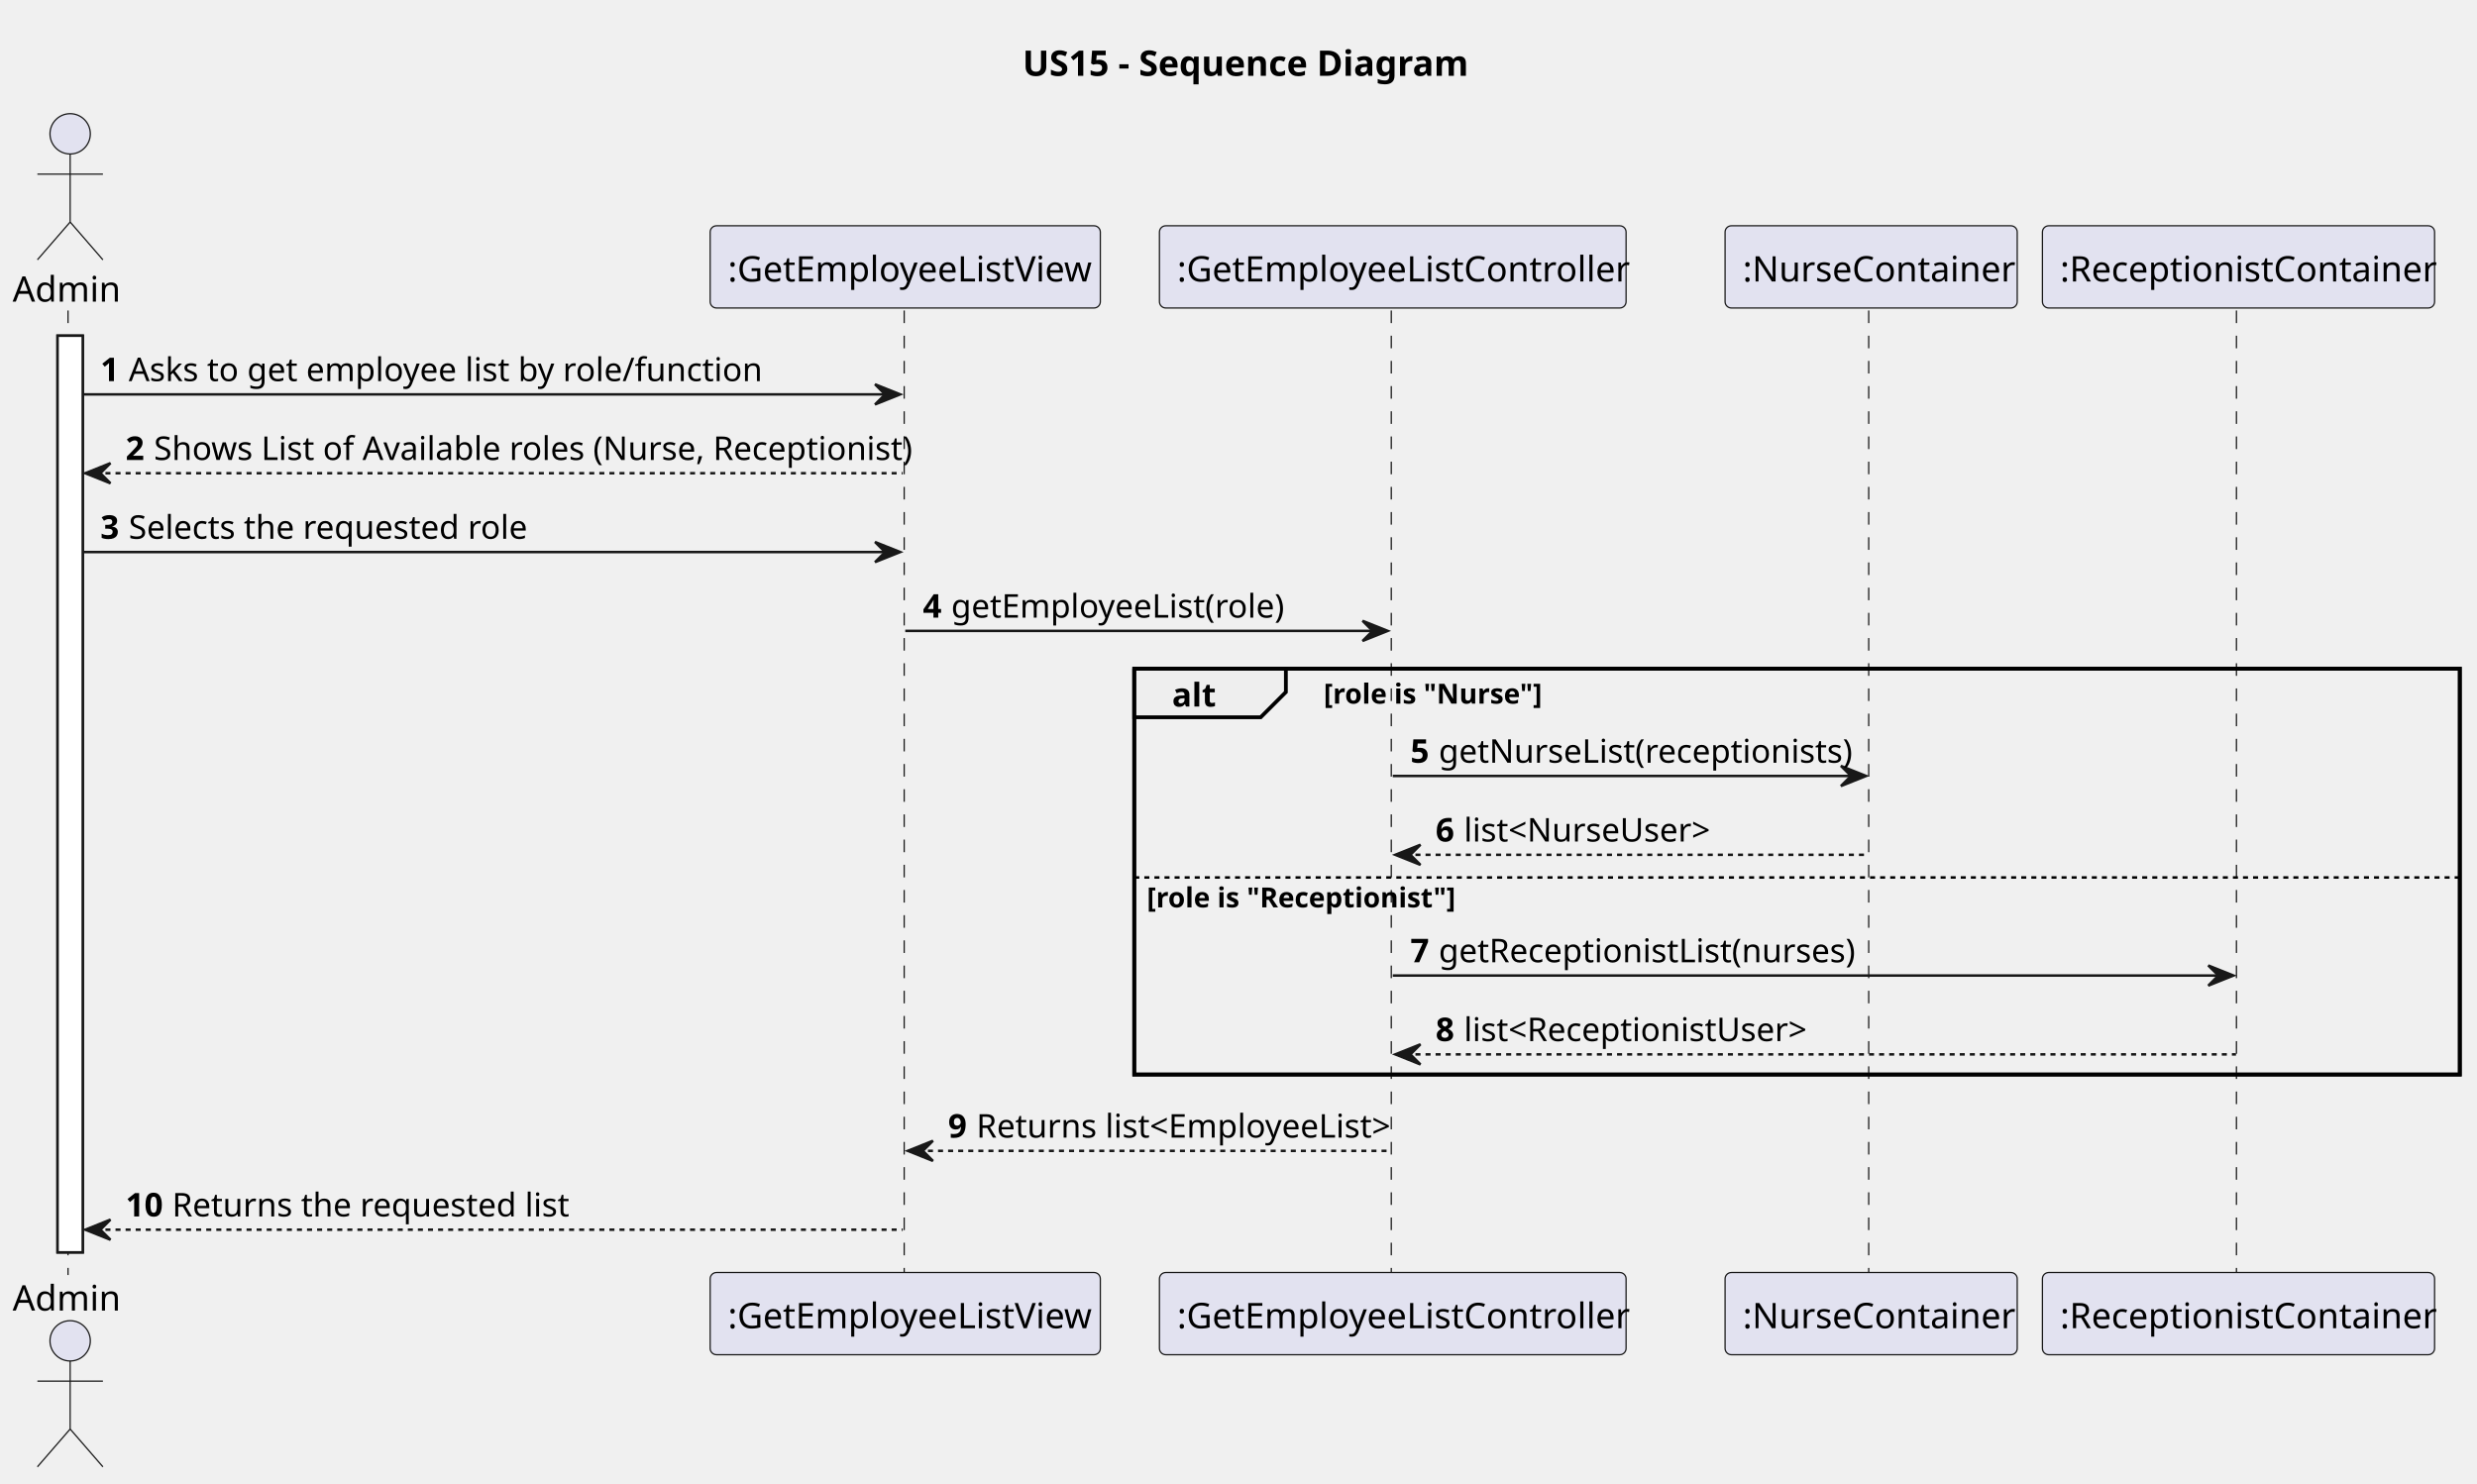
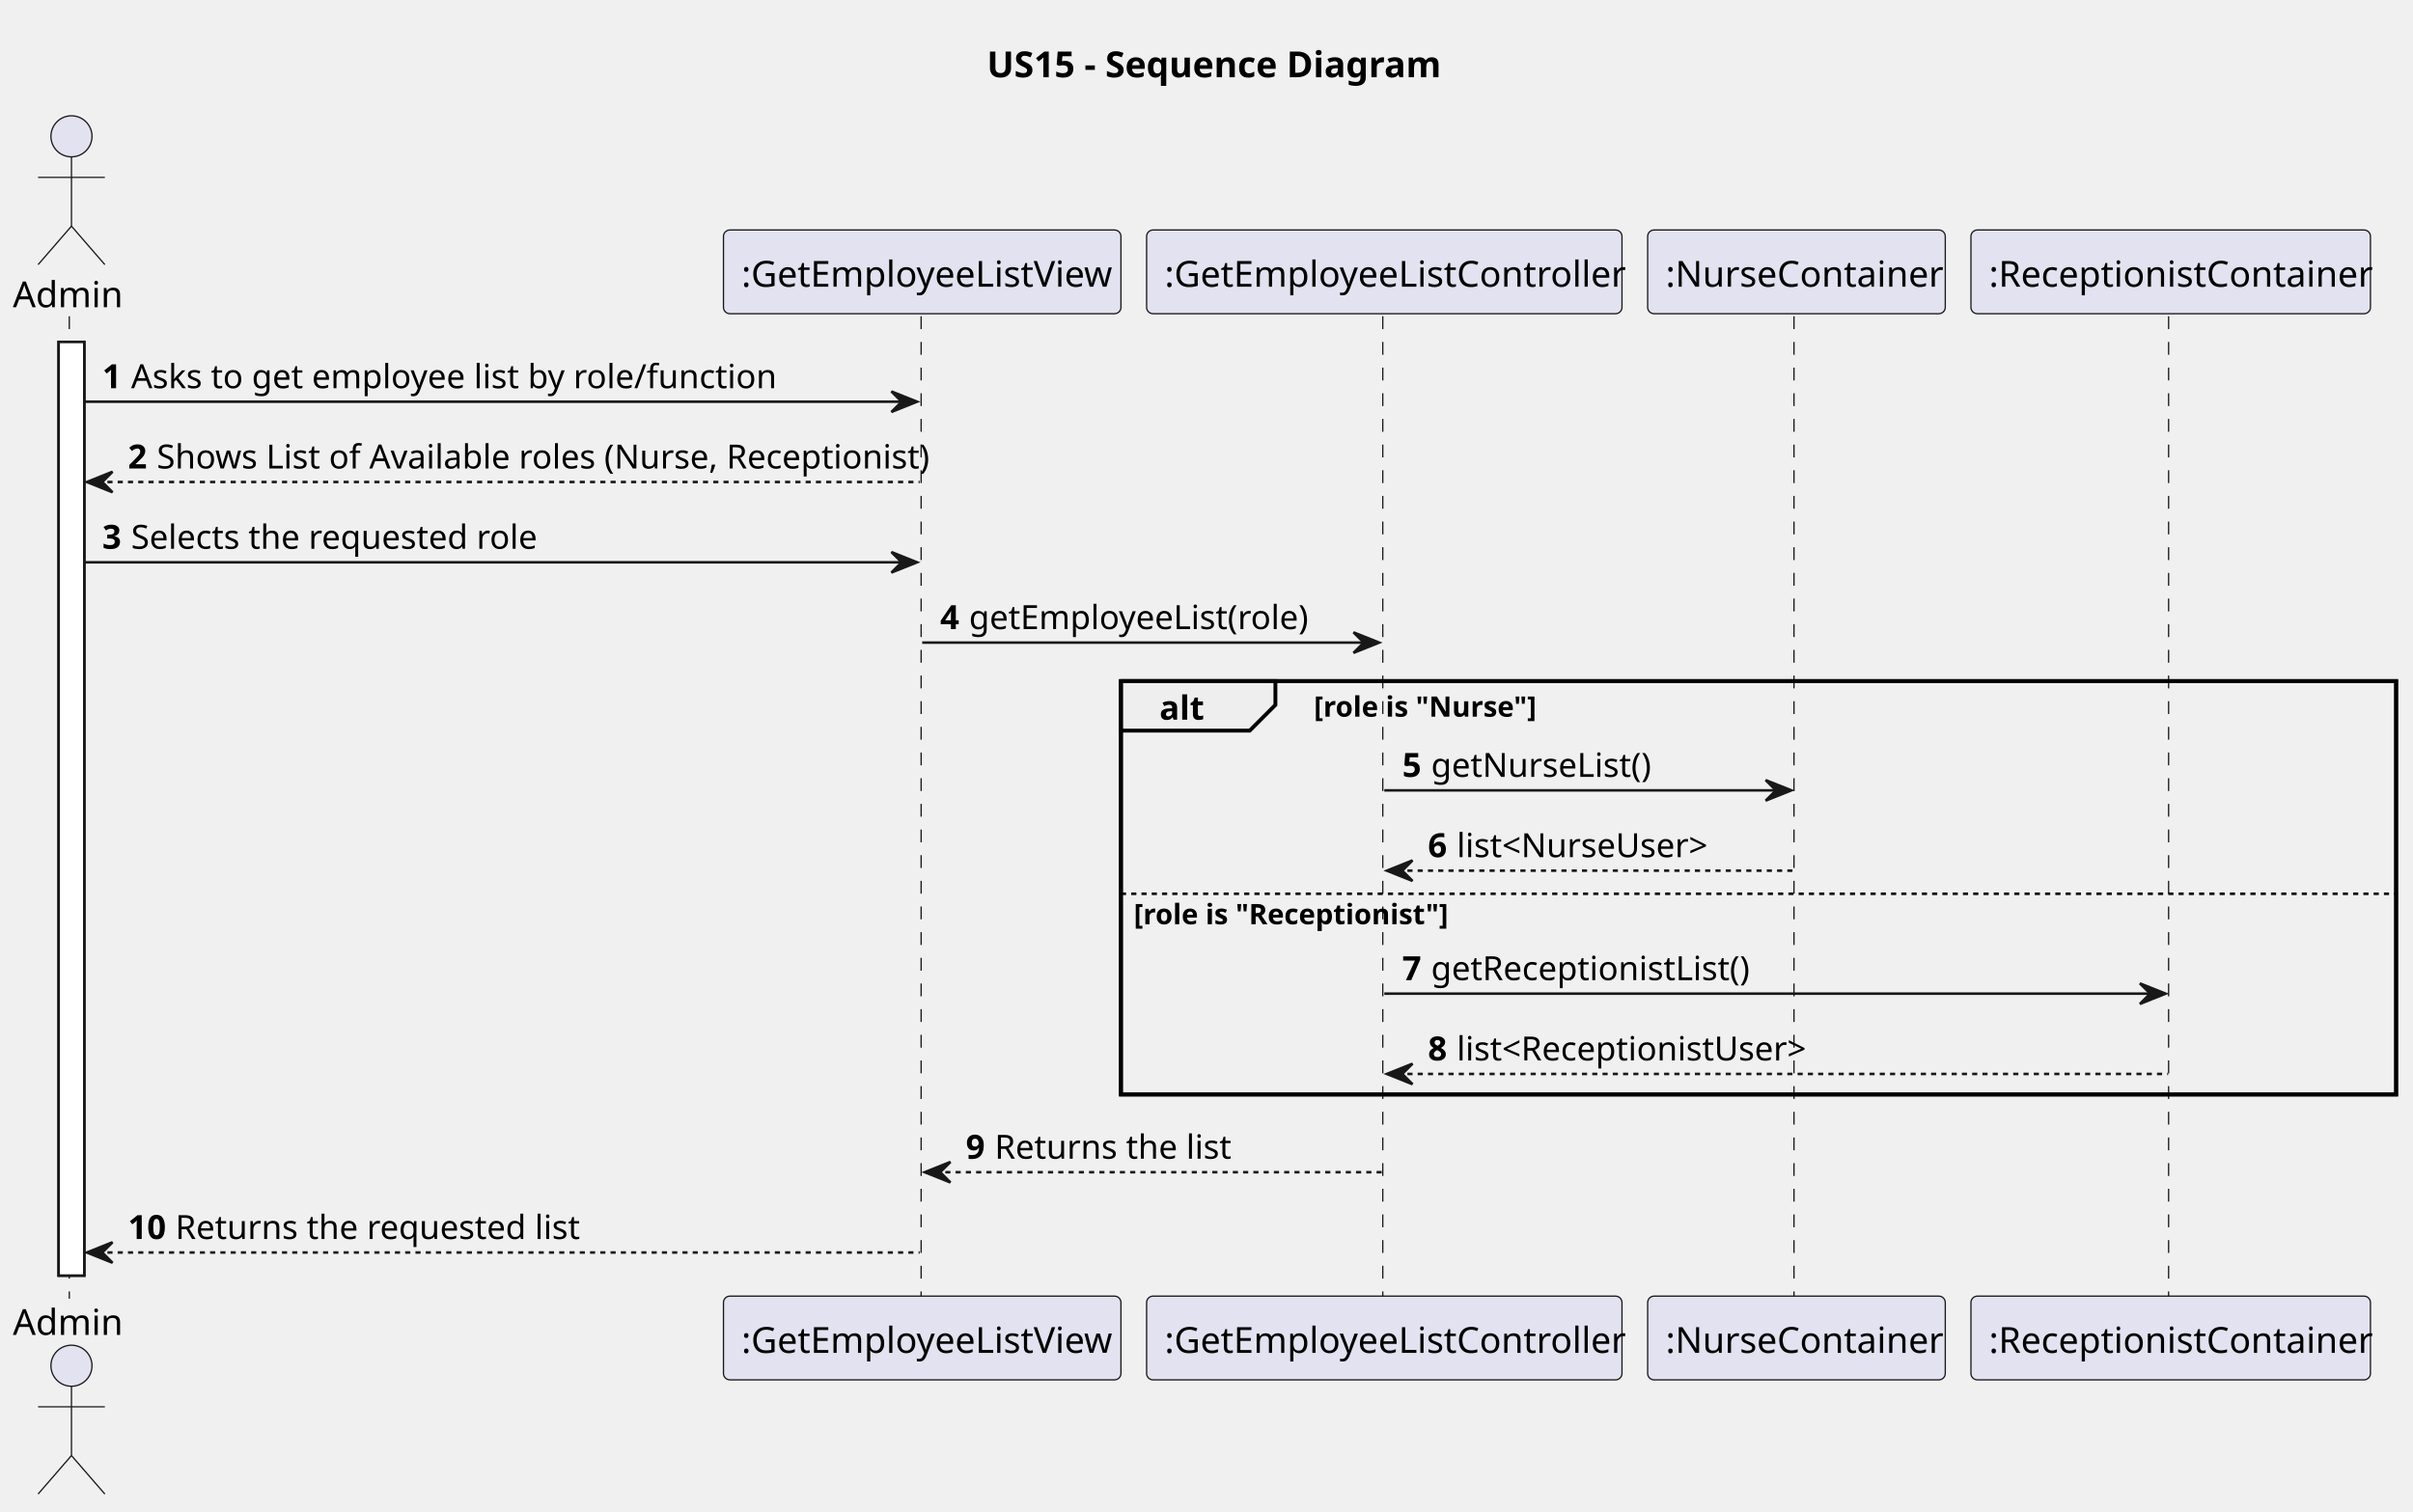
- <svg xmlns="http://www.w3.org/2000/svg" contentStyleType="text/css" data-diagram-type="SEQUENCE" height="589px" preserveAspectRatio="none" style="width:983px;height:589px;background:#FFFFFF;" version="1.1" viewBox="0 0 983 589" width="983px" zoomAndPan="magnify">
+ <svg xmlns="http://www.w3.org/2000/svg" contentStyleType="text/css" data-diagram-type="SEQUENCE" height="589px" preserveAspectRatio="none" style="width:940px;height:589px;background:#FFFFFF;" version="1.1" viewBox="0 0 940 589" width="940px" zoomAndPan="magnify">
  <defs />
  <g>
-     <text fill="#000000" font-family="sans-serif" font-size="14" font-weight="bold" lengthAdjust="spacing" textLength="173.51" x="405.83" y="30.107">US15 - Sequence Diagram</text>
+     <text fill="#000000" font-family="sans-serif" font-size="14" font-weight="bold" lengthAdjust="spacing" textLength="173.51" x="384.459" y="30.107">US15 - Sequence Diagram</text>
    <g>
      <rect fill="#FFFFFF" height="363.832" style="stroke:#181818;stroke-width:1;" width="10" x="22.841" y="133.242" />
    </g>
-     <rect fill="none" height="161.086" style="stroke:#000000;stroke-width:1.5;" width="526.042" x="450.129" y="265.406" />
+     <rect fill="none" height="161.086" style="stroke:#000000;stroke-width:1.5;" width="496.757" x="436.671" y="265.406" />
    <g>
      <rect fill="#000000" fill-opacity="0" height="382.832" width="8" x="23.841" y="123.242" />
      <line style="stroke:#181818;stroke-width:0.5;stroke-dasharray:5,5;" x1="27" x2="27" y1="123.242" y2="506.074" />
    </g>
    <g>
      <rect fill="#000000" fill-opacity="0" height="382.832" width="8" x="355.251" y="123.242" />
      <line style="stroke:#181818;stroke-width:0.5;stroke-dasharray:5,5;" x1="358.831" x2="358.831" y1="123.242" y2="506.074" />
    </g>
    <g>
-       <rect fill="#000000" fill-opacity="0" height="382.832" width="8" x="548.722" y="123.242" />
-       <line style="stroke:#181818;stroke-width:0.5;stroke-dasharray:5,5;" x1="552.129" x2="552.129" y1="123.242" y2="506.074" />
+       <rect fill="#000000" fill-opacity="0" height="382.832" width="8" x="535.264" y="123.242" />
+       <line style="stroke:#181818;stroke-width:0.5;stroke-dasharray:5,5;" x1="538.671" x2="538.671" y1="123.242" y2="506.074" />
    </g>
    <g>
-       <rect fill="#000000" fill-opacity="0" height="382.832" width="8" x="738.568" y="123.242" />
-       <line style="stroke:#181818;stroke-width:0.5;stroke-dasharray:5,5;" x1="741.599" x2="741.599" y1="123.242" y2="506.074" />
+       <rect fill="#000000" fill-opacity="0" height="382.832" width="8" x="695.826" y="123.242" />
+       <line style="stroke:#181818;stroke-width:0.5;stroke-dasharray:5,5;" x1="698.857" x2="698.857" y1="123.242" y2="506.074" />
    </g>
    <g>
-       <rect fill="#000000" fill-opacity="0" height="382.832" width="8" x="884.354" y="123.242" />
-       <line style="stroke:#181818;stroke-width:0.5;stroke-dasharray:5,5;" x1="887.537" x2="887.537" y1="123.242" y2="506.074" />
+       <rect fill="#000000" fill-opacity="0" height="382.832" width="8" x="841.611" y="123.242" />
+       <line style="stroke:#181818;stroke-width:0.5;stroke-dasharray:5,5;" x1="844.794" x2="844.794" y1="123.242" y2="506.074" />
    </g>
    <g class="participant participant-head" data-participant="Admin">
      <text fill="#000000" font-family="sans-serif" font-size="14" lengthAdjust="spacing" textLength="39.683" x="5" y="119.728">Admin</text>
      <ellipse cx="27.841" cy="53.121" fill="#E2E2F0" rx="8" ry="8" style="stroke:#181818;stroke-width:0.5;" />
      <path d="M27.841,61.121 L27.841,88.121 M14.841,69.121 L40.841,69.121 M27.841,88.121 L14.841,103.121 M27.841,88.121 L40.841,103.121" fill="none" style="stroke:#181818;stroke-width:0.5;" />
    </g>
    <g class="participant participant-tail" data-participant="Admin">
      <text fill="#000000" font-family="sans-serif" font-size="14" lengthAdjust="spacing" textLength="39.683" x="5" y="520.182">Admin</text>
      <ellipse cx="27.841" cy="532.195" fill="#E2E2F0" rx="8" ry="8" style="stroke:#181818;stroke-width:0.5;" />
      <path d="M27.841,540.195 L27.841,567.195 M14.841,548.195 L40.841,548.195 M27.841,567.195 L14.841,582.195 M27.841,567.195 L40.841,582.195" fill="none" style="stroke:#181818;stroke-width:0.5;" />
    </g>
    <g class="participant participant-head" data-participant="View">
      <rect fill="#E2E2F0" height="32.621" rx="2.5" ry="2.5" style="stroke:#181818;stroke-width:0.5;" width="154.841" x="281.831" y="89.621" />
      <text fill="#000000" font-family="sans-serif" font-size="14" lengthAdjust="spacing" textLength="140.841" x="288.831" y="111.728">:GetEmployeeListView</text>
    </g>
    <g class="participant participant-tail" data-participant="View">
      <rect fill="#E2E2F0" height="32.621" rx="2.5" ry="2.5" style="stroke:#181818;stroke-width:0.5;" width="154.841" x="281.831" y="505.074" />
      <text fill="#000000" font-family="sans-serif" font-size="14" lengthAdjust="spacing" textLength="140.841" x="288.831" y="527.182">:GetEmployeeListView</text>
    </g>
    <g class="participant participant-head" data-participant="Controller">
-       <rect fill="#E2E2F0" height="32.621" rx="2.5" ry="2.5" style="stroke:#181818;stroke-width:0.5;" width="185.185" x="460.129" y="89.621" />
-       <text fill="#000000" font-family="sans-serif" font-size="14" lengthAdjust="spacing" textLength="171.185" x="467.129" y="111.728">:GetEmployeeListController</text>
+       <rect fill="#E2E2F0" height="32.621" rx="2.5" ry="2.5" style="stroke:#181818;stroke-width:0.5;" width="185.185" x="446.671" y="89.621" />
+       <text fill="#000000" font-family="sans-serif" font-size="14" lengthAdjust="spacing" textLength="171.185" x="453.671" y="111.728">:GetEmployeeListController</text>
    </g>
    <g class="participant participant-tail" data-participant="Controller">
-       <rect fill="#E2E2F0" height="32.621" rx="2.5" ry="2.5" style="stroke:#181818;stroke-width:0.5;" width="185.185" x="460.129" y="505.074" />
-       <text fill="#000000" font-family="sans-serif" font-size="14" lengthAdjust="spacing" textLength="171.185" x="467.129" y="527.182">:GetEmployeeListController</text>
+       <rect fill="#E2E2F0" height="32.621" rx="2.5" ry="2.5" style="stroke:#181818;stroke-width:0.5;" width="185.185" x="446.671" y="505.074" />
+       <text fill="#000000" font-family="sans-serif" font-size="14" lengthAdjust="spacing" textLength="171.185" x="453.671" y="527.182">:GetEmployeeListController</text>
    </g>
    <g class="participant participant-head" data-participant="NurseRepo">
-       <rect fill="#E2E2F0" height="32.621" rx="2.5" ry="2.5" style="stroke:#181818;stroke-width:0.5;" width="115.938" x="684.599" y="89.621" />
-       <text fill="#000000" font-family="sans-serif" font-size="14" lengthAdjust="spacing" textLength="101.938" x="691.599" y="111.728">:NurseContainer</text>
+       <rect fill="#E2E2F0" height="32.621" rx="2.5" ry="2.5" style="stroke:#181818;stroke-width:0.5;" width="115.938" x="641.857" y="89.621" />
+       <text fill="#000000" font-family="sans-serif" font-size="14" lengthAdjust="spacing" textLength="101.938" x="648.857" y="111.728">:NurseContainer</text>
    </g>
    <g class="participant participant-tail" data-participant="NurseRepo">
-       <rect fill="#E2E2F0" height="32.621" rx="2.5" ry="2.5" style="stroke:#181818;stroke-width:0.5;" width="115.938" x="684.599" y="505.074" />
-       <text fill="#000000" font-family="sans-serif" font-size="14" lengthAdjust="spacing" textLength="101.938" x="691.599" y="527.182">:NurseContainer</text>
+       <rect fill="#E2E2F0" height="32.621" rx="2.5" ry="2.5" style="stroke:#181818;stroke-width:0.5;" width="115.938" x="641.857" y="505.074" />
+       <text fill="#000000" font-family="sans-serif" font-size="14" lengthAdjust="spacing" textLength="101.938" x="648.857" y="527.182">:NurseContainer</text>
    </g>
    <g class="participant participant-head" data-participant="RecRepo">
-       <rect fill="#E2E2F0" height="32.621" rx="2.5" ry="2.5" style="stroke:#181818;stroke-width:0.5;" width="155.634" x="810.537" y="89.621" />
-       <text fill="#000000" font-family="sans-serif" font-size="14" lengthAdjust="spacing" textLength="141.634" x="817.537" y="111.728">:ReceptionistContainer</text>
+       <rect fill="#E2E2F0" height="32.621" rx="2.5" ry="2.5" style="stroke:#181818;stroke-width:0.5;" width="155.634" x="767.794" y="89.621" />
+       <text fill="#000000" font-family="sans-serif" font-size="14" lengthAdjust="spacing" textLength="141.634" x="774.794" y="111.728">:ReceptionistContainer</text>
    </g>
    <g class="participant participant-tail" data-participant="RecRepo">
-       <rect fill="#E2E2F0" height="32.621" rx="2.5" ry="2.5" style="stroke:#181818;stroke-width:0.5;" width="155.634" x="810.537" y="505.074" />
-       <text fill="#000000" font-family="sans-serif" font-size="14" lengthAdjust="spacing" textLength="141.634" x="817.537" y="527.182">:ReceptionistContainer</text>
+       <rect fill="#E2E2F0" height="32.621" rx="2.5" ry="2.5" style="stroke:#181818;stroke-width:0.5;" width="155.634" x="767.794" y="505.074" />
+       <text fill="#000000" font-family="sans-serif" font-size="14" lengthAdjust="spacing" textLength="141.634" x="774.794" y="527.182">:ReceptionistContainer</text>
    </g>
    <g>
      <rect fill="#FFFFFF" height="363.832" style="stroke:#181818;stroke-width:1;" width="10" x="22.841" y="133.242" />
    </g>
    <g class="message" data-participant-1="Admin" data-participant-2="View">
      <polygon fill="#181818" points="347.251,152.533,357.251,156.533,347.251,160.533,351.251,156.533" style="stroke:#181818;stroke-width:1;" />
      <line style="stroke:#181818;stroke-width:1;" x1="32.841" x2="353.251" y1="156.533" y2="156.533" />
      <text fill="#000000" font-family="sans-serif" font-size="13" font-weight="bold" lengthAdjust="spacing" textLength="7.23" x="39.841" y="151.27">1</text>
      <text fill="#000000" font-family="sans-serif" font-size="13" lengthAdjust="spacing" textLength="235.561" x="51.071" y="151.27">Asks to get employee list by role/function</text>
    </g>
    <g class="message" data-participant-1="View" data-participant-2="Admin">
      <polygon fill="#181818" points="43.841,183.824,33.841,187.824,43.841,191.824,39.841,187.824" style="stroke:#181818;stroke-width:1;" />
      <line style="stroke:#181818;stroke-width:1;stroke-dasharray:2,2;" x1="37.841" x2="358.251" y1="187.824" y2="187.824" />
      <text fill="#000000" font-family="sans-serif" font-size="13" font-weight="bold" lengthAdjust="spacing" textLength="7.23" x="49.841" y="182.561">2</text>
      <text fill="#000000" font-family="sans-serif" font-size="13" lengthAdjust="spacing" textLength="291.18" x="61.071" y="182.561">Shows List of Available roles (Nurse, Receptionist)</text>
    </g>
    <g class="message" data-participant-1="Admin" data-participant-2="View">
      <polygon fill="#181818" points="347.251,215.115,357.251,219.115,347.251,223.115,351.251,219.115" style="stroke:#181818;stroke-width:1;" />
      <line style="stroke:#181818;stroke-width:1;" x1="32.841" x2="353.251" y1="219.115" y2="219.115" />
      <text fill="#000000" font-family="sans-serif" font-size="13" font-weight="bold" lengthAdjust="spacing" textLength="7.23" x="39.841" y="213.852">3</text>
      <text fill="#000000" font-family="sans-serif" font-size="13" lengthAdjust="spacing" textLength="151.036" x="51.071" y="213.852">Selects the requested role</text>
    </g>
    <g class="message" data-participant-1="View" data-participant-2="Controller">
-       <polygon fill="#181818" points="540.722,246.406,550.722,250.406,540.722,254.406,544.722,250.406" style="stroke:#181818;stroke-width:1;" />
-       <line style="stroke:#181818;stroke-width:1;" x1="359.251" x2="546.722" y1="250.406" y2="250.406" />
+       <polygon fill="#181818" points="527.264,246.406,537.264,250.406,527.264,254.406,531.264,250.406" style="stroke:#181818;stroke-width:1;" />
+       <line style="stroke:#181818;stroke-width:1;" x1="359.251" x2="533.264" y1="250.406" y2="250.406" />
      <text fill="#000000" font-family="sans-serif" font-size="13" font-weight="bold" lengthAdjust="spacing" textLength="7.23" x="366.251" y="245.144">4</text>
      <text fill="#000000" font-family="sans-serif" font-size="13" lengthAdjust="spacing" textLength="126.445" x="377.481" y="245.144">getEmployeeList(role)</text>
    </g>
-     <path d="M450.129,265.406 L510.3,265.406 L510.3,274.697 L500.3,284.697 L450.129,284.697 L450.129,265.406" fill="#EEEEEE" style="stroke:#000000;stroke-width:1.5;" />
-     <rect fill="none" height="161.086" style="stroke:#000000;stroke-width:1.5;" width="526.042" x="450.129" y="265.406" />
-     <text fill="#000000" font-family="sans-serif" font-size="13" font-weight="bold" lengthAdjust="spacing" textLength="15.171" x="465.129" y="280.435">alt</text>
-     <text fill="#000000" font-family="sans-serif" font-size="11" font-weight="bold" lengthAdjust="spacing" textLength="84.396" x="525.3" y="279.276">[role is "Nurse"]</text>
+     <path d="M436.671,265.406 L496.842,265.406 L496.842,274.697 L486.842,284.697 L436.671,284.697 L436.671,265.406" fill="#EEEEEE" style="stroke:#000000;stroke-width:1.5;" />
+     <rect fill="none" height="161.086" style="stroke:#000000;stroke-width:1.5;" width="496.757" x="436.671" y="265.406" />
+     <text fill="#000000" font-family="sans-serif" font-size="13" font-weight="bold" lengthAdjust="spacing" textLength="15.171" x="451.671" y="280.435">alt</text>
+     <text fill="#000000" font-family="sans-serif" font-size="11" font-weight="bold" lengthAdjust="spacing" textLength="84.396" x="511.842" y="279.276">[role is "Nurse"]</text>
    <g class="message" data-participant-1="Controller" data-participant-2="NurseRepo">
-       <polygon fill="#181818" points="730.568,303.988,740.568,307.988,730.568,311.988,734.568,307.988" style="stroke:#181818;stroke-width:1;" />
-       <line style="stroke:#181818;stroke-width:1;" x1="552.722" x2="736.568" y1="307.988" y2="307.988" />
-       <text fill="#000000" font-family="sans-serif" font-size="13" font-weight="bold" lengthAdjust="spacing" textLength="7.23" x="559.722" y="302.726">5</text>
-       <text fill="#000000" font-family="sans-serif" font-size="13" lengthAdjust="spacing" textLength="154.616" x="570.952" y="302.726">getNurseList(receptionists)</text>
+       <polygon fill="#181818" points="687.826,303.988,697.826,307.988,687.826,311.988,691.826,307.988" style="stroke:#181818;stroke-width:1;" />
+       <line style="stroke:#181818;stroke-width:1;" x1="539.264" x2="693.826" y1="307.988" y2="307.988" />
+       <text fill="#000000" font-family="sans-serif" font-size="13" font-weight="bold" lengthAdjust="spacing" textLength="7.23" x="546.264" y="302.726">5</text>
+       <text fill="#000000" font-family="sans-serif" font-size="13" lengthAdjust="spacing" textLength="81.637" x="557.494" y="302.726">getNurseList()</text>
    </g>
    <g class="message" data-participant-1="NurseRepo" data-participant-2="Controller">
-       <polygon fill="#181818" points="563.722,335.279,553.722,339.279,563.722,343.279,559.722,339.279" style="stroke:#181818;stroke-width:1;" />
-       <line style="stroke:#181818;stroke-width:1;stroke-dasharray:2,2;" x1="557.722" x2="741.568" y1="339.279" y2="339.279" />
-       <text fill="#000000" font-family="sans-serif" font-size="13" font-weight="bold" lengthAdjust="spacing" textLength="7.23" x="569.722" y="334.017">6</text>
-       <text fill="#000000" font-family="sans-serif" font-size="13" lengthAdjust="spacing" textLength="93.196" x="580.952" y="334.017">list&lt;NurseUser&gt;</text>
+       <polygon fill="#181818" points="550.264,335.279,540.264,339.279,550.264,343.279,546.264,339.279" style="stroke:#181818;stroke-width:1;" />
+       <line style="stroke:#181818;stroke-width:1;stroke-dasharray:2,2;" x1="544.264" x2="698.826" y1="339.279" y2="339.279" />
+       <text fill="#000000" font-family="sans-serif" font-size="13" font-weight="bold" lengthAdjust="spacing" textLength="7.23" x="556.264" y="334.017">6</text>
+       <text fill="#000000" font-family="sans-serif" font-size="13" lengthAdjust="spacing" textLength="93.196" x="567.494" y="334.017">list&lt;NurseUser&gt;</text>
    </g>
-     <line style="stroke:#000000;stroke-width:1;stroke-dasharray:2,2;" x1="450.129" x2="976.17" y1="348.279" y2="348.279" />
-     <text fill="#000000" font-family="sans-serif" font-size="11" font-weight="bold" lengthAdjust="spacing" textLength="119.228" x="455.129" y="360.149">[role is "Receptionist"]</text>
+     <line style="stroke:#000000;stroke-width:1;stroke-dasharray:2,2;" x1="436.671" x2="933.428" y1="348.279" y2="348.279" />
+     <text fill="#000000" font-family="sans-serif" font-size="11" font-weight="bold" lengthAdjust="spacing" textLength="119.228" x="441.671" y="360.149">[role is "Receptionist"]</text>
    <g class="message" data-participant-1="Controller" data-participant-2="RecRepo">
-       <polygon fill="#181818" points="876.354,383.201,886.354,387.201,876.354,391.201,880.354,387.201" style="stroke:#181818;stroke-width:1;" />
-       <line style="stroke:#181818;stroke-width:1;" x1="552.722" x2="882.354" y1="387.201" y2="387.201" />
-       <text fill="#000000" font-family="sans-serif" font-size="13" font-weight="bold" lengthAdjust="spacing" textLength="7.23" x="559.722" y="381.938">7</text>
-       <text fill="#000000" font-family="sans-serif" font-size="13" lengthAdjust="spacing" textLength="157.517" x="570.952" y="381.938">getReceptionistList(nurses)</text>
+       <polygon fill="#181818" points="833.611,383.201,843.611,387.201,833.611,391.201,837.611,387.201" style="stroke:#181818;stroke-width:1;" />
+       <line style="stroke:#181818;stroke-width:1;" x1="539.264" x2="839.611" y1="387.201" y2="387.201" />
+       <text fill="#000000" font-family="sans-serif" font-size="13" font-weight="bold" lengthAdjust="spacing" textLength="7.23" x="546.264" y="381.938">7</text>
+       <text fill="#000000" font-family="sans-serif" font-size="13" lengthAdjust="spacing" textLength="118.498" x="557.494" y="381.938">getReceptionistList()</text>
    </g>
    <g class="message" data-participant-1="RecRepo" data-participant-2="Controller">
-       <polygon fill="#181818" points="563.722,414.492,553.722,418.492,563.722,422.492,559.722,418.492" style="stroke:#181818;stroke-width:1;" />
-       <line style="stroke:#181818;stroke-width:1;stroke-dasharray:2,2;" x1="557.722" x2="887.354" y1="418.492" y2="418.492" />
-       <text fill="#000000" font-family="sans-serif" font-size="13" font-weight="bold" lengthAdjust="spacing" textLength="7.23" x="569.722" y="413.229">8</text>
-       <text fill="#000000" font-family="sans-serif" font-size="13" lengthAdjust="spacing" textLength="130.057" x="580.952" y="413.229">list&lt;ReceptionistUser&gt;</text>
+       <polygon fill="#181818" points="550.264,414.492,540.264,418.492,550.264,422.492,546.264,418.492" style="stroke:#181818;stroke-width:1;" />
+       <line style="stroke:#181818;stroke-width:1;stroke-dasharray:2,2;" x1="544.264" x2="844.611" y1="418.492" y2="418.492" />
+       <text fill="#000000" font-family="sans-serif" font-size="13" font-weight="bold" lengthAdjust="spacing" textLength="7.23" x="556.264" y="413.229">8</text>
+       <text fill="#000000" font-family="sans-serif" font-size="13" lengthAdjust="spacing" textLength="130.057" x="567.494" y="413.229">list&lt;ReceptionistUser&gt;</text>
    </g>
    <g class="message" data-participant-1="Controller" data-participant-2="View">
      <polygon fill="#181818" points="370.251,452.783,360.251,456.783,370.251,460.783,366.251,456.783" style="stroke:#181818;stroke-width:1;" />
-       <line style="stroke:#181818;stroke-width:1;stroke-dasharray:2,2;" x1="364.251" x2="551.722" y1="456.783" y2="456.783" />
+       <line style="stroke:#181818;stroke-width:1;stroke-dasharray:2,2;" x1="364.251" x2="538.264" y1="456.783" y2="456.783" />
      <text fill="#000000" font-family="sans-serif" font-size="13" font-weight="bold" lengthAdjust="spacing" textLength="7.23" x="376.251" y="451.521">9</text>
-       <text fill="#000000" font-family="sans-serif" font-size="13" lengthAdjust="spacing" textLength="158.241" x="387.481" y="451.521">Returns list&lt;EmployeeList&gt;</text>
+       <text fill="#000000" font-family="sans-serif" font-size="13" lengthAdjust="spacing" textLength="86.703" x="387.481" y="451.521">Returns the list</text>
    </g>
    <g class="message" data-participant-1="View" data-participant-2="Admin">
      <polygon fill="#181818" points="43.841,484.074,33.841,488.074,43.841,492.074,39.841,488.074" style="stroke:#181818;stroke-width:1;" />
      <line style="stroke:#181818;stroke-width:1;stroke-dasharray:2,2;" x1="37.841" x2="358.251" y1="488.074" y2="488.074" />
      <text fill="#000000" font-family="sans-serif" font-size="13" font-weight="bold" lengthAdjust="spacing" textLength="14.46" x="49.841" y="482.812">10</text>
      <text fill="#000000" font-family="sans-serif" font-size="13" lengthAdjust="spacing" textLength="148.135" x="68.301" y="482.812">Returns the requested list</text>
    </g>
  </g>
</svg>
